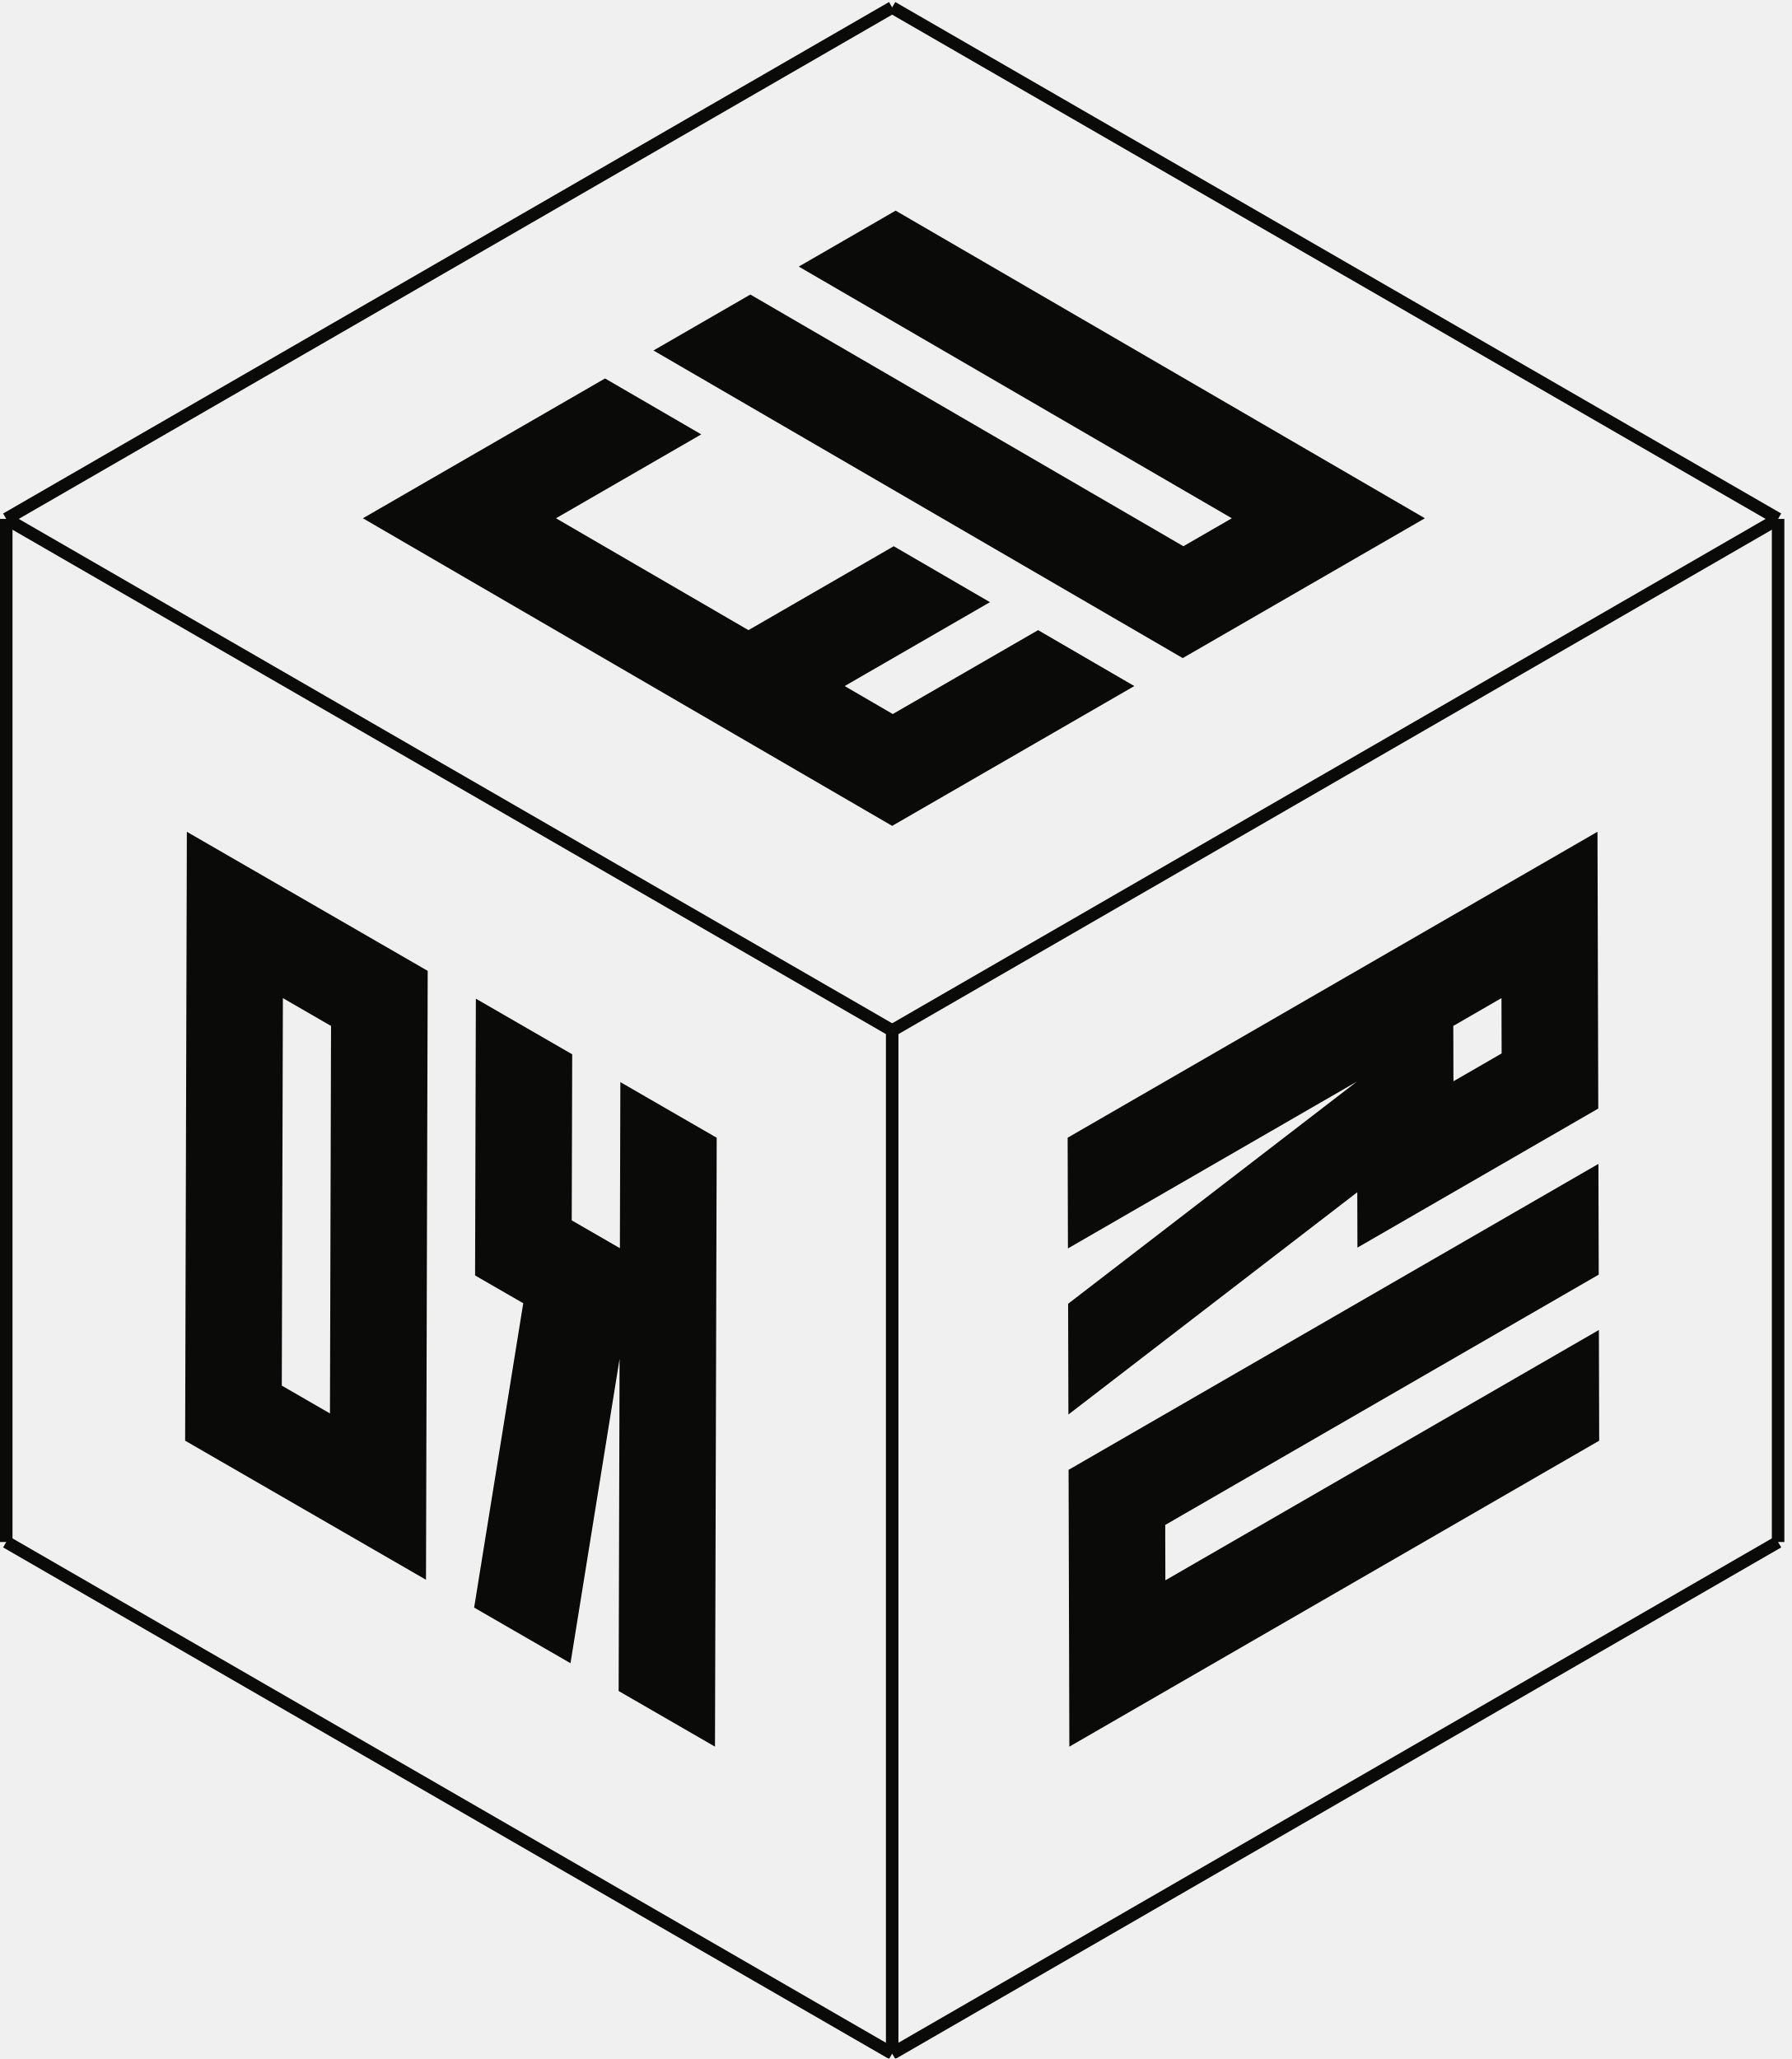
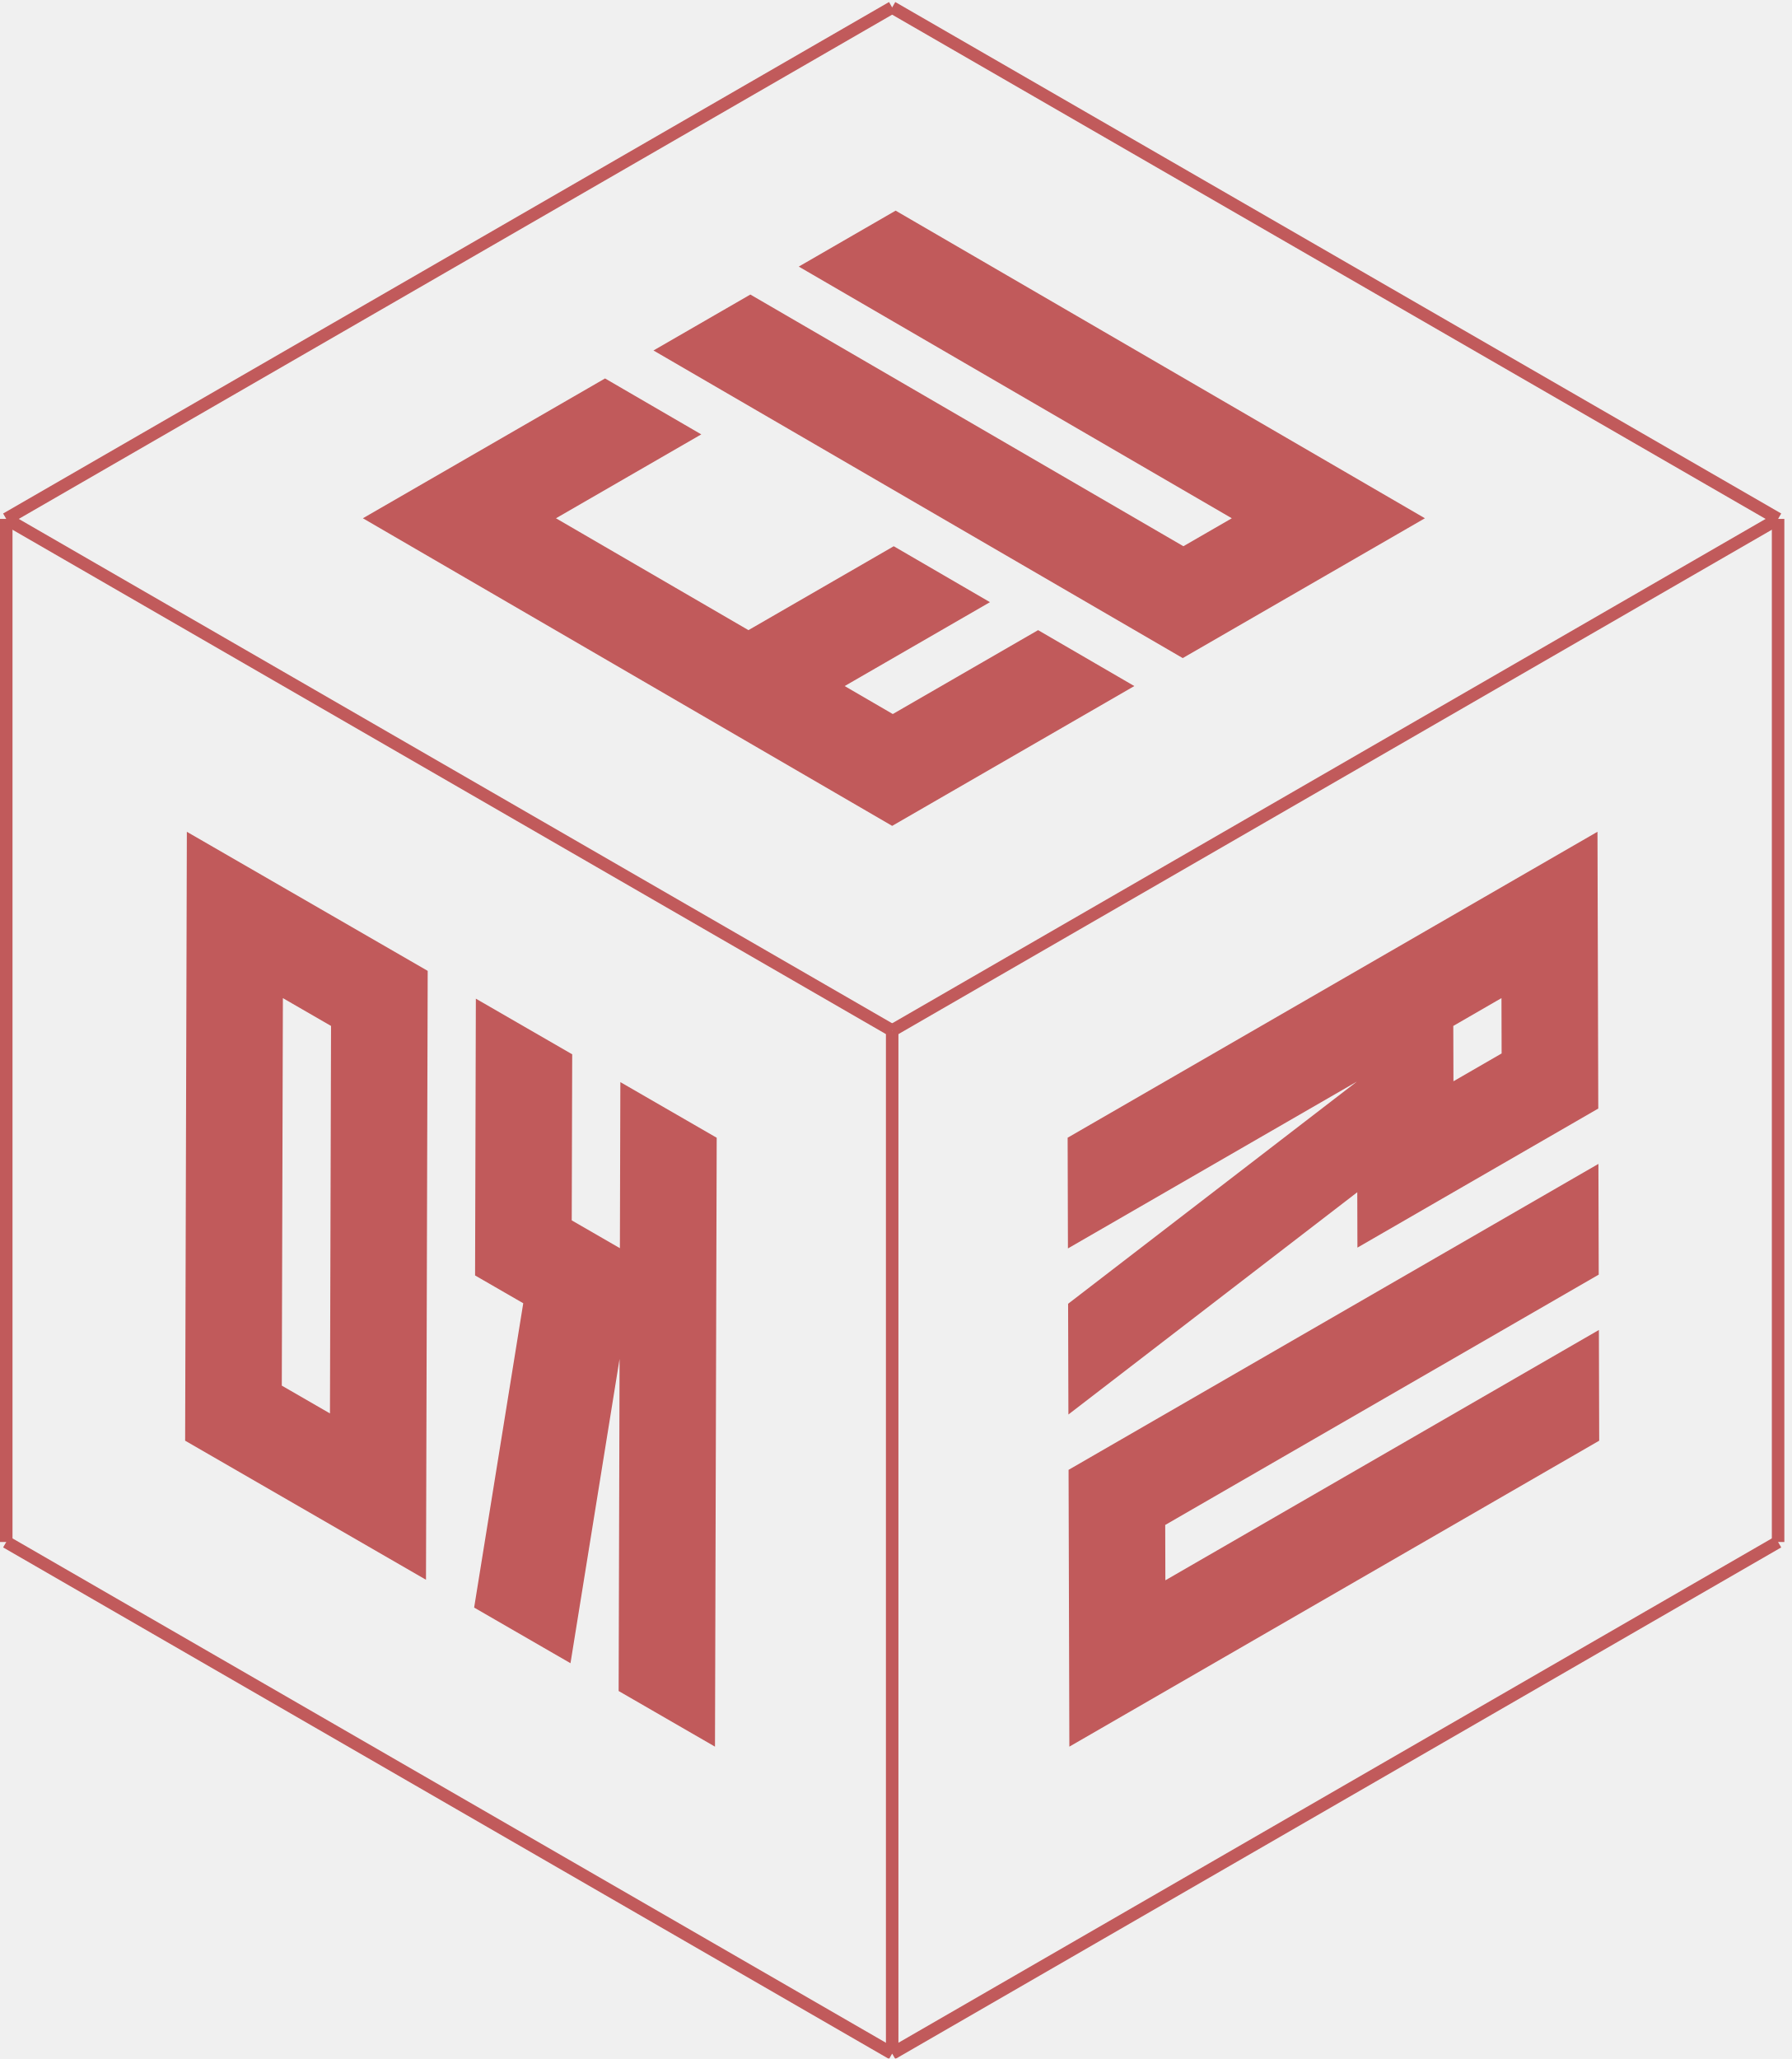
<svg xmlns="http://www.w3.org/2000/svg" xmlns:xlink="http://www.w3.org/1999/xlink" width="241px" height="277px" viewBox="0 0 241 277" version="1.1">
  <defs>
    <path id="path-1" d="M0,0.273 L240.071,0.273 L240.071,276.94 L0,276.94" />
    <path id="path-3" d="M0,0.273 L240.071,0.273 L240.071,276.94 L0,276.94 L0,0.273 Z" />
  </defs>
  <g id="Page-1" stroke="none" stroke-width="1" fill="none" fill-rule="evenodd">
    <g id="ruby--1.1.3.2">
-       <path d="M119.195,138.634 L120.877,138.634 L120.877,276.272 L119.195,276.272 L119.195,138.634 Z" id="Fill-1" fill="#0A0A08" />
-       <path d="M120.456,139.362 L119.615,137.906 L238.809,69.082 L239.65,70.538 L120.456,139.362" id="Fill-2" fill="#0A0A08" />
+       <path d="M119.195,138.634 L120.877,138.634 L120.877,276.272 L119.195,276.272 L119.195,138.634 Z" id="Fill-1" fill="#c15a5b" />
+       <path d="M120.456,139.362 L119.615,137.906 L238.809,69.082 L239.65,70.538 L120.456,139.362" id="Fill-2" fill="#c15a5b" />
      <g id="Group-6">
        <mask id="mask-2" fill="white">
          <use xlink:href="#path-1" />
        </mask>
        <g id="Clip-4" />
-         <path d="M119.615,139.362 L0.42,70.538 L1.261,69.082 L120.456,137.906 L119.615,139.362" id="Fill-3" fill="#0A0A08" mask="url(#mask-2)" />
-         <path d="M120.456,277 L119.615,275.543 L238.809,206.719 L239.65,208.176 L120.456,277" id="Fill-5" fill="#0A0A08" mask="url(#mask-2)" />
+         <path d="M119.615,139.362 L0.42,70.538 L1.261,69.082 L120.456,137.906 L119.615,139.362" id="Fill-3" fill="#c15a5b" mask="url(#mask-2)" />
+         <path d="M120.456,277 L119.615,275.543 L238.809,206.719 L239.65,208.176 L120.456,277" id="Fill-5" fill="#c15a5b" mask="url(#mask-2)" />
      </g>
-       <path d="M238.389,69.81 L240.071,69.81 L240.071,207.447 L238.389,207.447 L238.389,69.81 Z" id="Fill-7" fill="#0A0A08" />
-       <path d="M238.809,70.539 L119.612,1.73 L120.453,0.273 L239.65,69.082 L238.809,70.539" id="Fill-8" fill="#0A0A08" />
-       <path d="M1.261,70.538 L0.42,69.082 L119.612,0.273 L120.453,1.73 L1.261,70.538" id="Fill-9" fill="#0A0A08" />
+       <path d="M238.389,69.81 L240.071,69.81 L240.071,207.447 L238.389,207.447 L238.389,69.81 Z" id="Fill-7" fill="#c15a5b" />
+       <path d="M238.809,70.539 L119.612,1.73 L120.453,0.273 L239.65,69.082 L238.809,70.539" id="Fill-8" fill="#c15a5b" />
+       <path d="M1.261,70.538 L0.42,69.082 L119.612,0.273 L120.453,1.73 L1.261,70.538" id="Fill-9" fill="#c15a5b" />
      <g id="Group-13">
        <mask id="mask-4" fill="white">
          <use xlink:href="#path-3" />
        </mask>
        <g id="Clip-11" />
-         <path d="M0,69.81 L1.682,69.81 L1.682,207.447 L0,207.447 L0,69.81 Z" id="Fill-10" fill="#0A0A08" mask="url(#mask-4)" />
-         <path d="M119.615,277 L0.42,208.176 L1.261,206.719 L120.456,275.543 L119.615,277" id="Fill-12" fill="#0A0A08" mask="url(#mask-4)" />
+         <path d="M0,69.81 L1.682,69.81 L1.682,207.447 L0,207.447 L0,69.81 Z" id="Fill-10" fill="#c15a5b" mask="url(#mask-4)" />
+         <path d="M119.615,277 L0.42,208.176 L1.261,206.719 L120.456,275.543 L119.615,277" id="Fill-12" fill="#c15a5b" mask="url(#mask-4)" />
      </g>
-       <path d="M120.501,28.338 L107.468,35.864 L165.731,69.724 L159.217,73.485 L100.954,39.625 L87.92,47.15 L158.484,88.159 L159.129,88.534 L191.711,69.722 L120.501,28.338" id="Fill-14" fill="#0A0A08" />
-       <path d="M81.404,50.913 L48.825,69.724 L120.035,111.107 L152.614,92.297 L139.667,84.773 L120.119,96.06 L113.644,92.297 L133.192,81.01 L120.246,73.486 L100.698,84.773 L74.802,69.724 L94.35,58.437 L81.404,50.913" id="Fill-15" fill="#0A0A08" />
-       <path d="M215.056,156.58 L143.769,197.74 L143.874,234.979 L215.161,193.818 L215.12,178.922 L156.792,212.6 L156.772,205.154 L215.098,171.477 L215.056,156.58" id="Fill-16" fill="#0A0A08" />
-       <path d="M214.93,111.897 L143.643,153.057 L143.684,167.953 L182.563,145.506 L143.706,175.398 L143.747,190.295 L182.612,160.393 L182.632,167.844 L195.592,160.36 L202.075,156.619 L215.036,149.135 L214.93,111.897 M195.551,145.465 L195.53,138.019 L202.012,134.276 L202.033,141.722 L195.551,145.465" id="Fill-17" fill="#0A0A08" />
-       <path d="M57.544,130.612 L44.582,123.127 L38.103,119.387 L25.14,111.902 L24.909,193.818 L57.313,212.527 L57.316,211.785 L57.544,130.612 M37.914,186.41 L38.061,134.28 L44.539,138.021 L44.393,190.15 L37.914,186.41" id="Fill-18" fill="#0A0A08" />
-       <path d="M96.427,153.063 L83.465,145.578 L83.402,167.92 L76.923,164.178 L76.986,141.838 L64.023,134.353 L63.918,171.588 L70.399,175.328 L63.792,216.27 L76.755,223.754 L83.359,182.818 L83.234,227.494 L96.196,234.979 L96.427,153.063" id="Fill-19" fill="#0A0A08" />
+       <path d="M120.501,28.338 L107.468,35.864 L165.731,69.724 L159.217,73.485 L100.954,39.625 L87.92,47.15 L158.484,88.159 L159.129,88.534 L191.711,69.722 L120.501,28.338" id="Fill-14" fill="#c15a5b" />
+       <path d="M81.404,50.913 L48.825,69.724 L120.035,111.107 L152.614,92.297 L139.667,84.773 L120.119,96.06 L113.644,92.297 L133.192,81.01 L120.246,73.486 L100.698,84.773 L74.802,69.724 L94.35,58.437 L81.404,50.913" id="Fill-15" fill="#c15a5b" />
+       <path d="M215.056,156.58 L143.769,197.74 L143.874,234.979 L215.161,193.818 L215.12,178.922 L156.792,212.6 L156.772,205.154 L215.098,171.477 L215.056,156.58" id="Fill-16" fill="#c15a5b" />
+       <path d="M214.93,111.897 L143.643,153.057 L143.684,167.953 L182.563,145.506 L143.706,175.398 L143.747,190.295 L182.612,160.393 L182.632,167.844 L195.592,160.36 L202.075,156.619 L215.036,149.135 L214.93,111.897 M195.551,145.465 L195.53,138.019 L202.012,134.276 L202.033,141.722 L195.551,145.465" id="Fill-17" fill="#c15a5b" />
+       <path d="M57.544,130.612 L44.582,123.127 L38.103,119.387 L25.14,111.902 L24.909,193.818 L57.313,212.527 L57.316,211.785 L57.544,130.612 M37.914,186.41 L38.061,134.28 L44.539,138.021 L44.393,190.15 L37.914,186.41" id="Fill-18" fill="#c15a5b" />
+       <path d="M96.427,153.063 L83.465,145.578 L83.402,167.92 L76.923,164.178 L76.986,141.838 L64.023,134.353 L63.918,171.588 L70.399,175.328 L63.792,216.27 L76.755,223.754 L83.359,182.818 L83.234,227.494 L96.196,234.979 L96.427,153.063" id="Fill-19" fill="#c15a5b" />
    </g>
  </g>
</svg>
